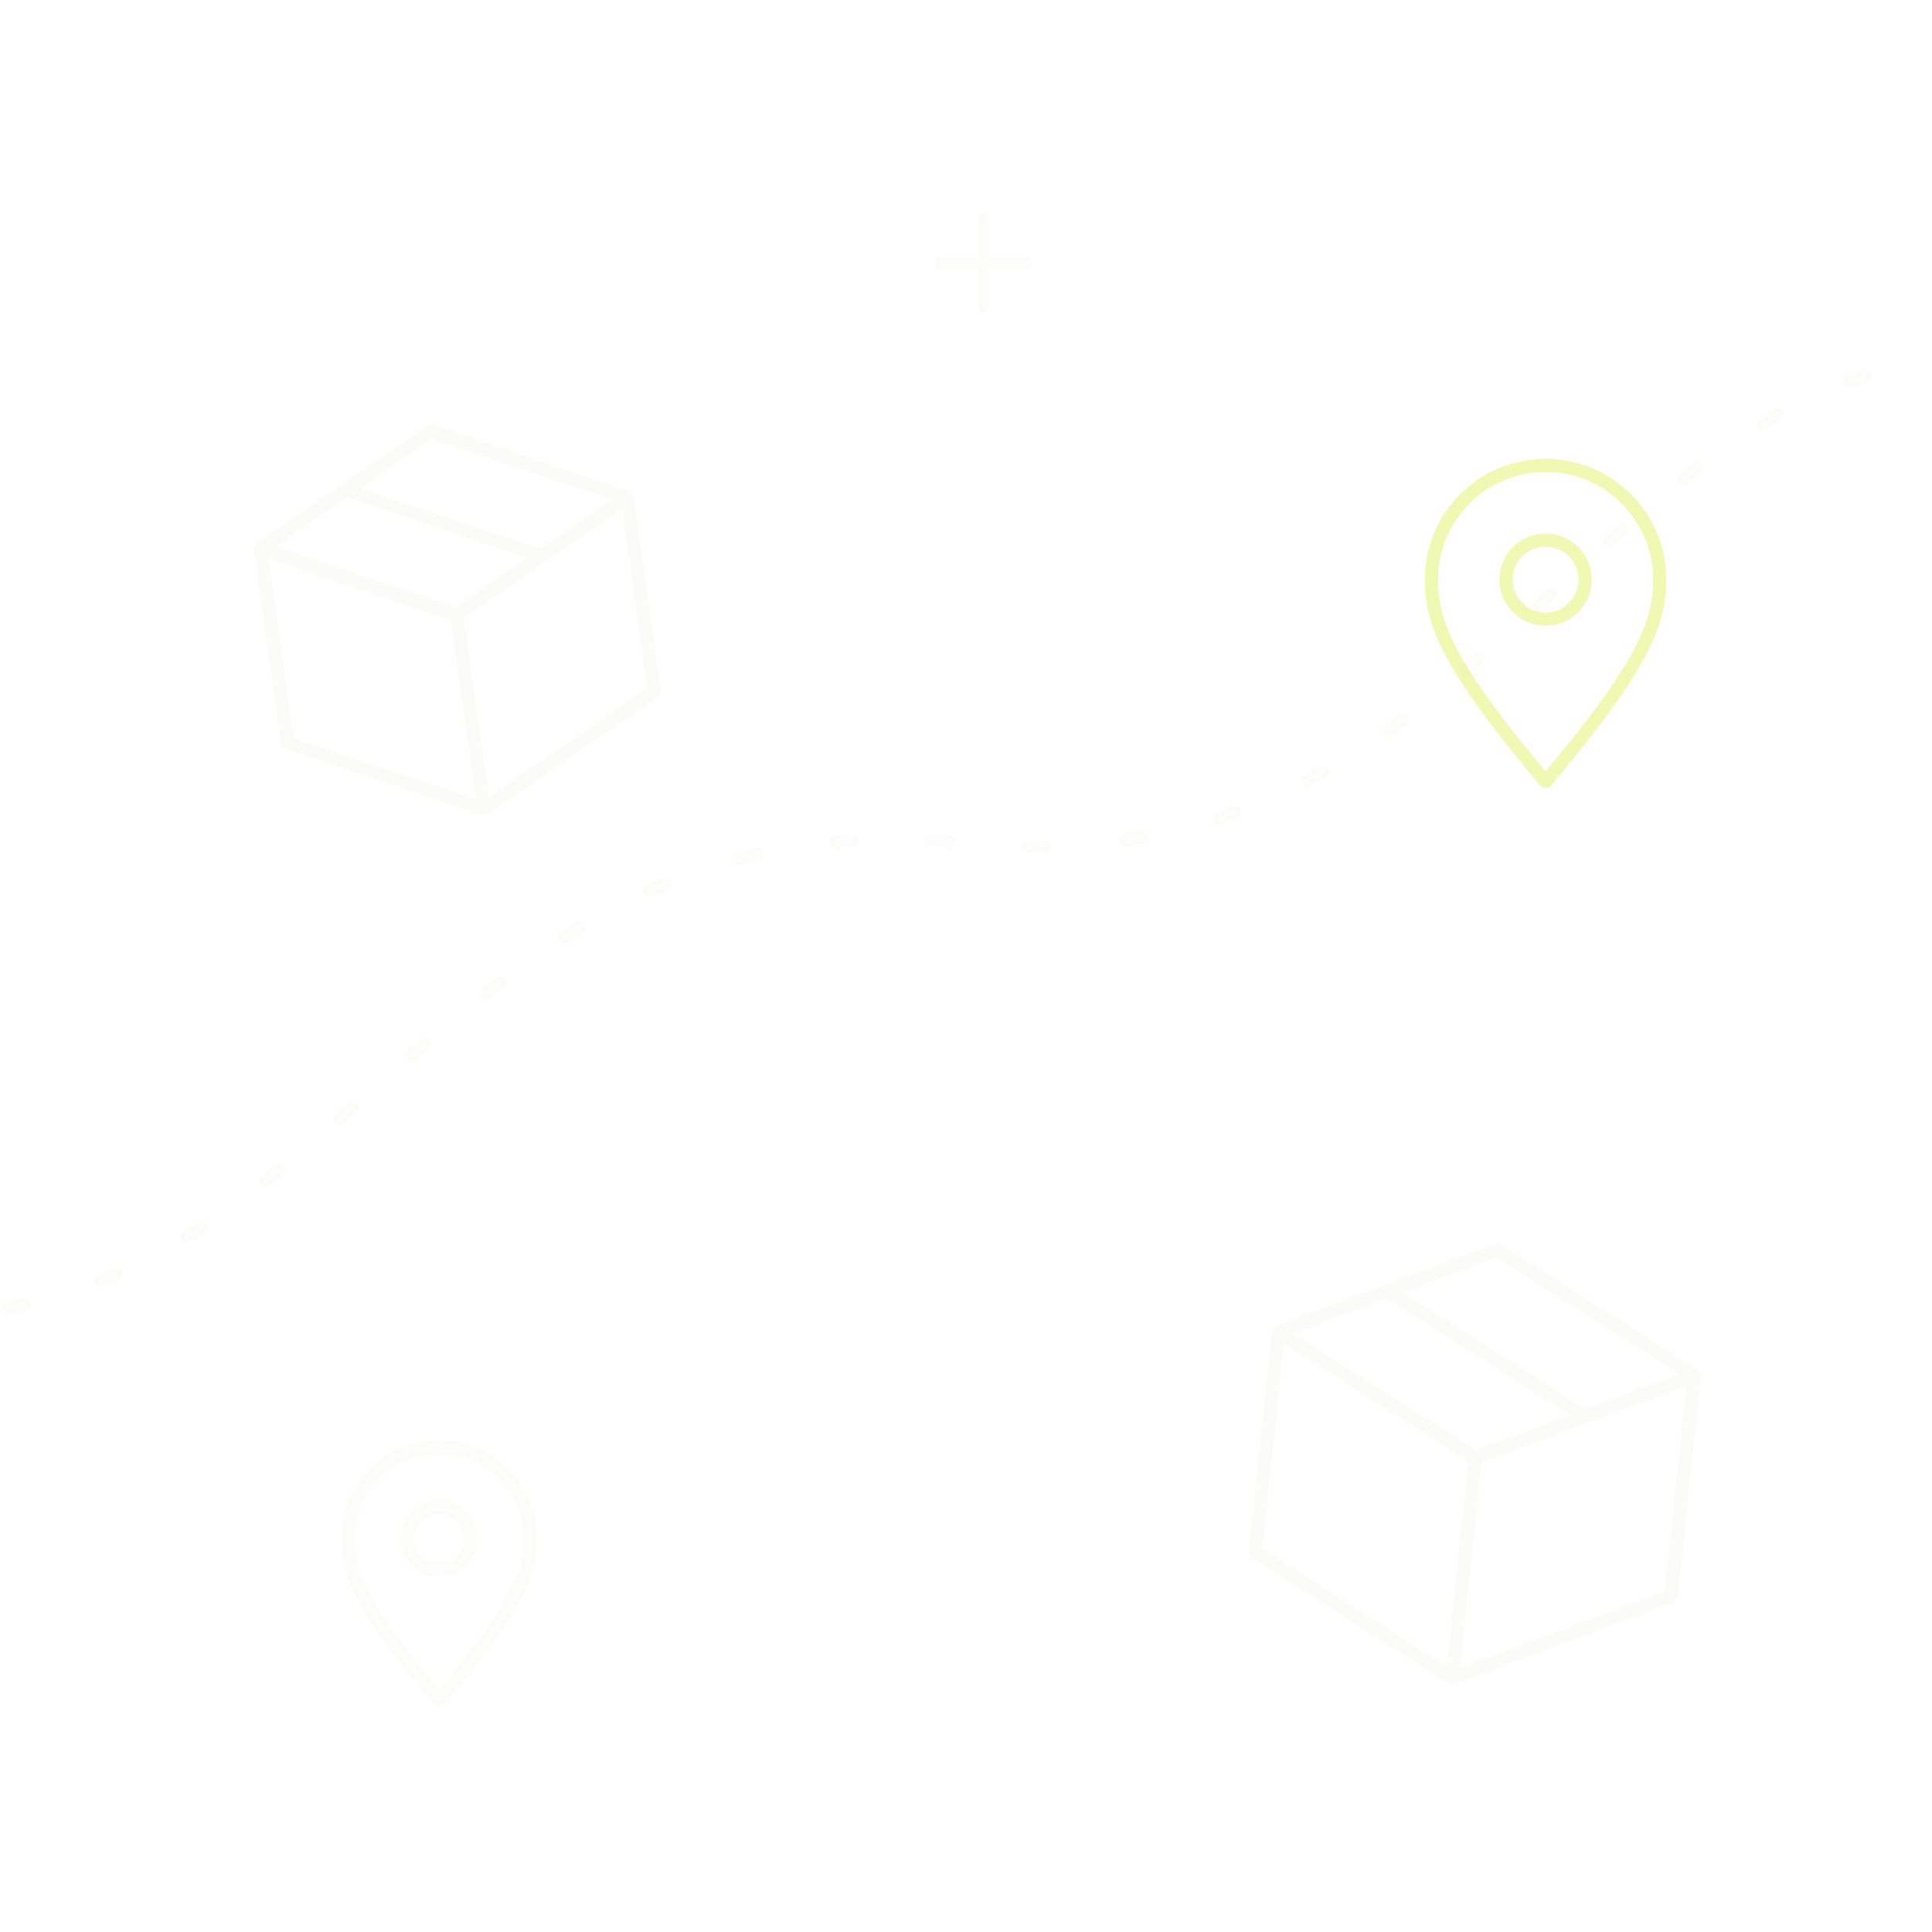
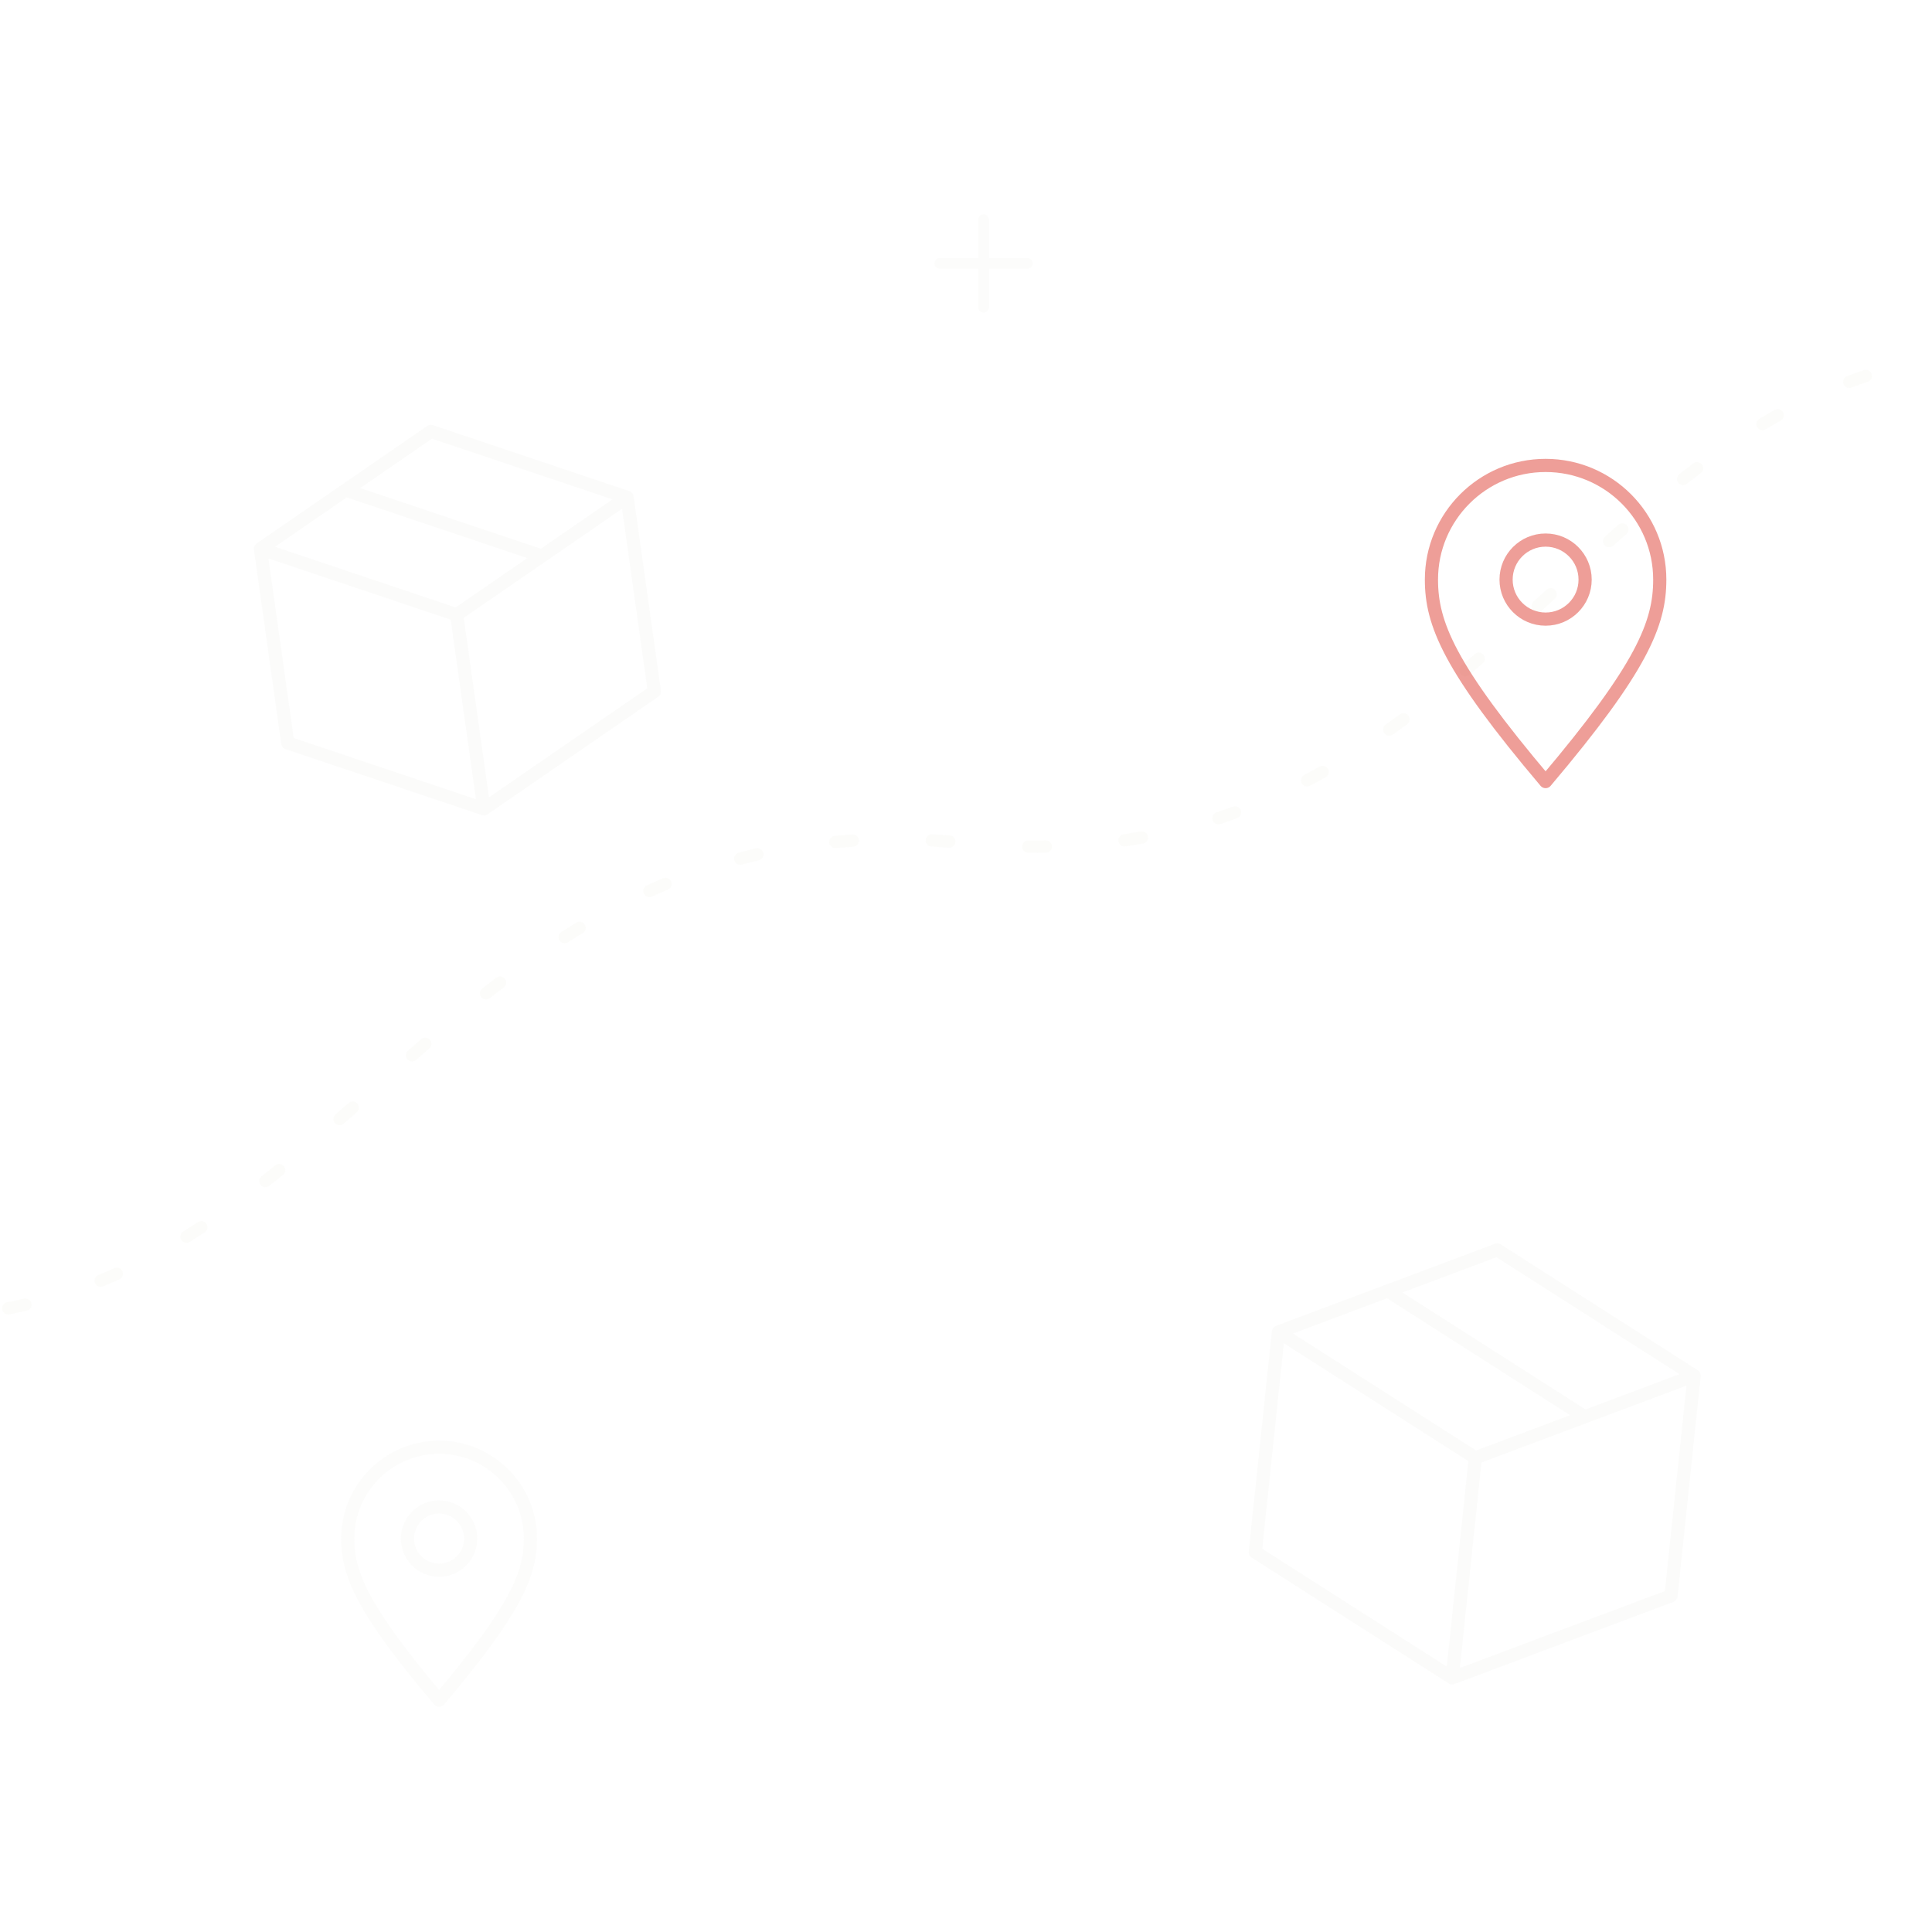
<svg xmlns="http://www.w3.org/2000/svg" viewBox="0 0 220 220" fill="none" stroke="#F2F2EC" stroke-opacity=".3" stroke-linecap="round" stroke-linejoin="round">
  <path d="M-10 150C40 150 50 90 110 96C170 102 180 40 230 40" stroke-dasharray="2 9" stroke-width="1.4" stroke-opacity=".28" />
  <g transform="translate(52 70) rotate(-8) scale(0.62)" stroke-width="2.42">
    <path d="M0-34L34-17V19L0 36L-34 19V-17ZM-34-17L0 0L34-17M0 0V36M-17-25.500L17-8.500" />
  </g>
  <g transform="translate(168 166) rotate(6) scale(0.7)" stroke-width="2.14">
    <path d="M0-34L34-17V19L0 36L-34 19V-17ZM-34-17L0 0L34-17M0 0V36M-17-25.500L17-8.500" />
  </g>
-   <g transform="translate(176 72) rotate(0) scale(0.5)" stroke-width="3.00" stroke="#DCF35A" stroke-opacity=".45">
+   <g transform="translate(176 72) rotate(0) scale(0.5)" stroke-width="3.00" stroke="#DA291C" stroke-opacity=".45">
    <path d="M0 34C-22 8-26-2-26-12a26 26 0 0 1 52 0C26-2 22 8 0 34Z" />
    <circle cy="-12" r="9" />
  </g>
  <g transform="translate(50 180) rotate(0) scale(0.4)" stroke-width="3.75" stroke-opacity="0.2">
    <path d="M0 34C-22 8-26-2-26-12a26 26 0 0 1 52 0C26-2 22 8 0 34Z" />
    <circle cy="-12" r="9" />
  </g>
  <path d="M107 30h10M112 25v10" stroke-width="1.2" stroke-opacity=".2" />
</svg>
